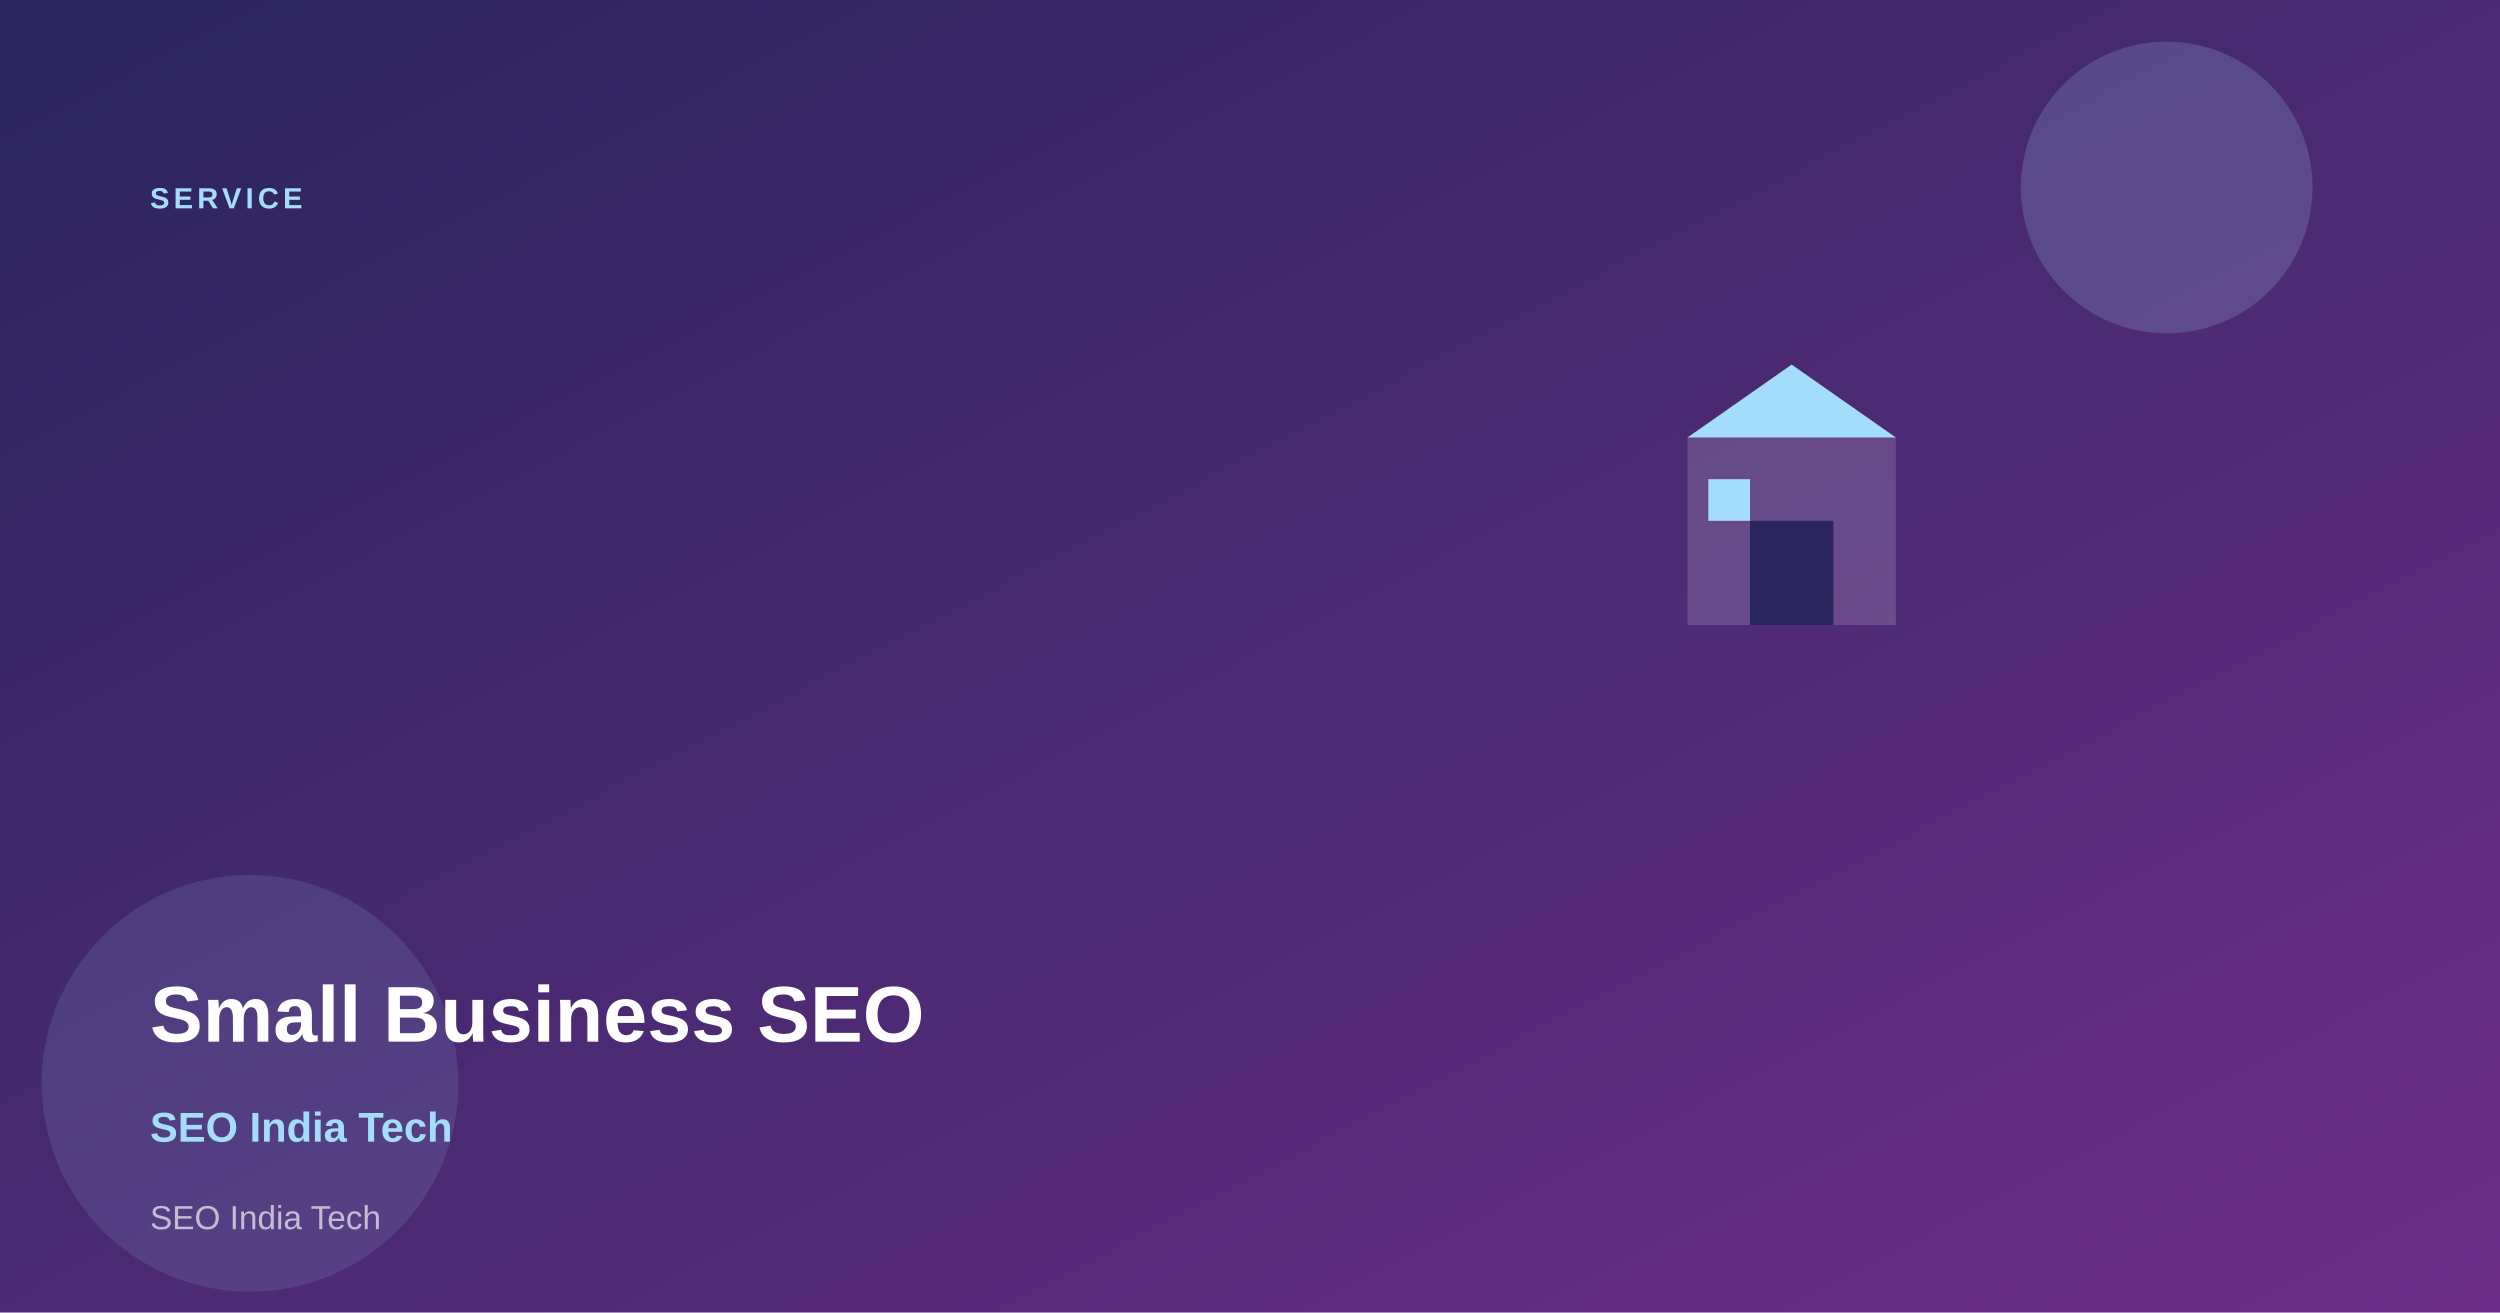
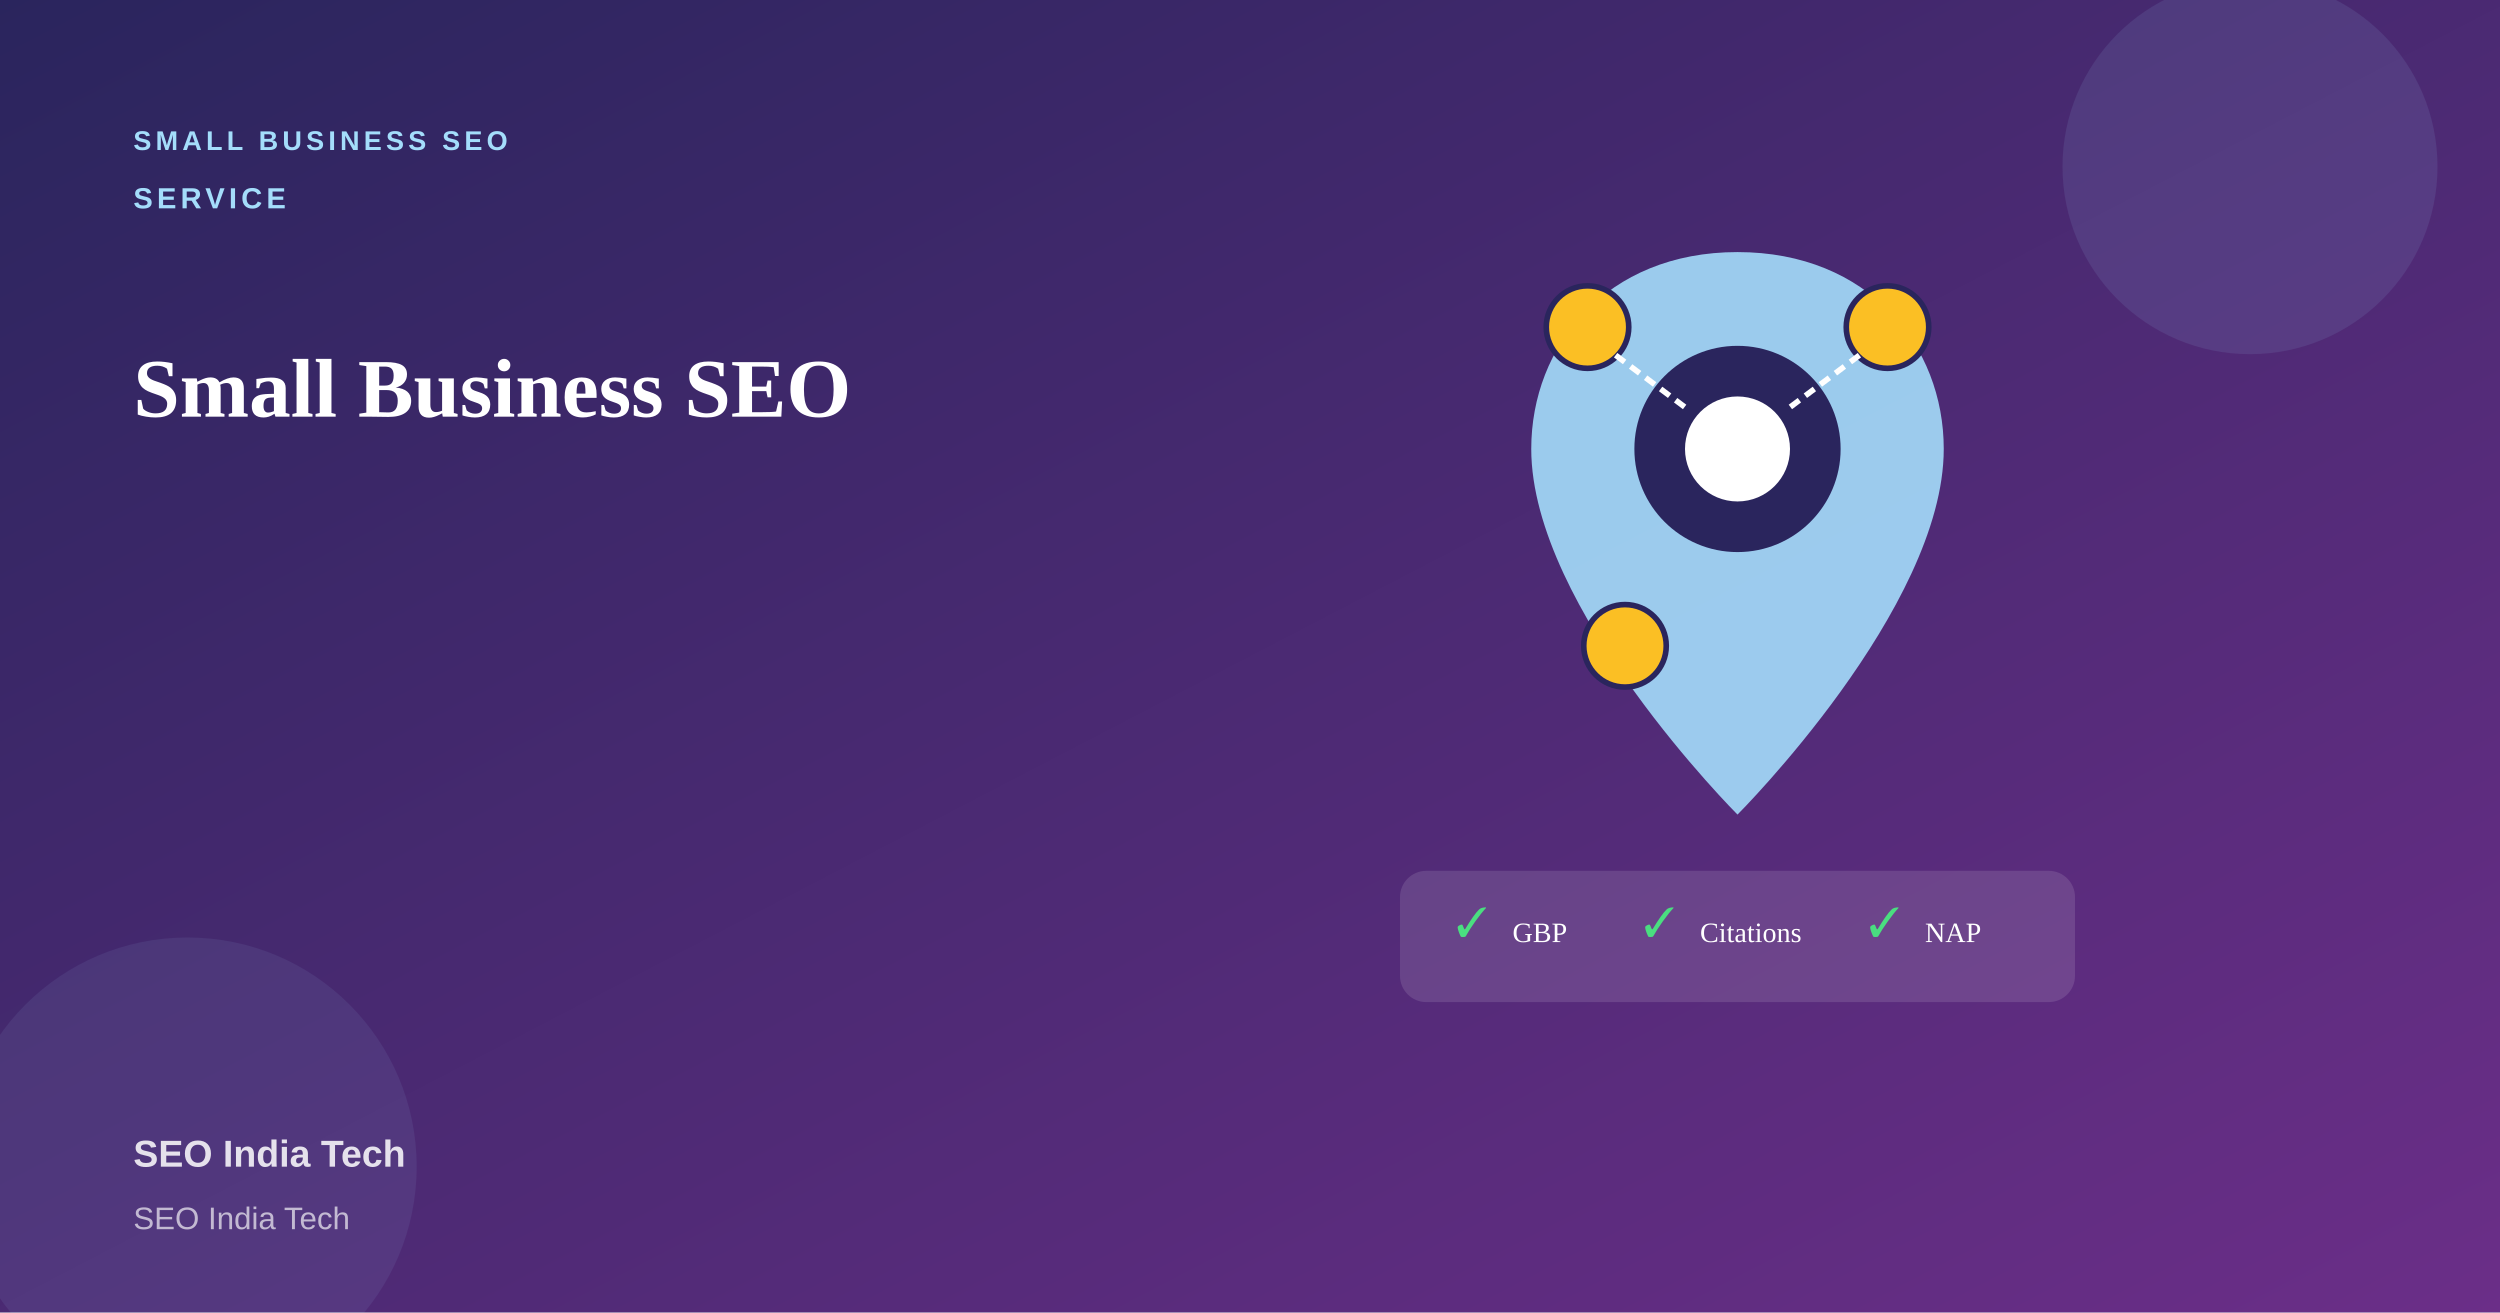
<svg xmlns="http://www.w3.org/2000/svg" width="1200" height="630" viewBox="0 0 1200 630" role="img" aria-label="Small Business SEO">
  <defs>
    <linearGradient id="bg-service-small-business-seo" x1="0%" y1="0%" x2="100%" y2="100%">
      <stop offset="0%" stop-color="#2A255D" />
      <stop offset="100%" stop-color="#6B2E88" />
    </linearGradient>
-     <filter id="shadow-service-small-business-seo" x="-20%" y="-20%" width="140%" height="140%">
-       <feDropShadow dx="0" dy="8" stdDeviation="12" flood-color="#000" flood-opacity="0.25" />
+     <filter id="shadow-service-small-business-seo">
+       <feDropShadow dx="0" dy="6" stdDeviation="10" flood-color="#000" flood-opacity="0.22" />
    </filter>
  </defs>
  <rect width="1200" height="630" fill="url(#bg-service-small-business-seo)" />
-   <circle cx="1040" cy="90" r="70" fill="#A4DDFB" opacity="0.18" />
-   <circle cx="120" cy="520" r="100" fill="#A4DDFB" opacity="0.12" />
-   <g transform="translate(760,130)">
-     <rect x="50" y="80" width="100" height="90" fill="rgba(255,255,255,0.15)" />
-     <polygon points="50,80 100,45 150,80" fill="#A4DDFB" />
-     <rect x="80" y="120" width="40" height="50" fill="#2A255D" />
-     <rect x="60" y="100" width="20" height="20" fill="#A4DDFB" />
+   <circle cx="1080" cy="80" r="90" fill="#A4DDFB" opacity="0.1" />
+   <circle cx="90" cy="560" r="110" fill="#A4DDFB" opacity="0.08" />
+   <g transform="translate(600,40) scale(0.9)">
+     <path d="M260 90 C190 90 150 140 150 195 C150 280 260 390 260 390 C260 390 370 280 370 195 C370 140 330 90 260 90Z" fill="#A4DDFB" opacity="0.9" />
+     <circle cx="260" cy="195" r="55" fill="#2A255D" />
+     <circle cx="260" cy="195" r="28" fill="#ffffff" />
+     <circle cx="180" cy="130" r="22" fill="#FBBF24" stroke="#2A255D" stroke-width="3" />
+     <circle cx="340" cy="130" r="22" fill="#FBBF24" stroke="#2A255D" stroke-width="3" />
+     <circle cx="200" cy="300" r="22" fill="#FBBF24" stroke="#2A255D" stroke-width="3" />
+     <line x1="195" y1="145" x2="235" y2="175" stroke="#ffffff" stroke-width="3" stroke-dasharray="6 4" />
+     <line x1="325" y1="145" x2="285" y2="175" stroke="#ffffff" stroke-width="3" stroke-dasharray="6 4" />
+     <rect x="80" y="420" width="360" height="70" rx="14" fill="rgba(255,255,255,0.12)" />
+     <text x="110" y="455" fill="#4ADE80" font-size="22">✓</text>
+     <text x="140" y="458" fill="#ffffff" font-size="15">GBP</text>
+     <text x="210" y="455" fill="#4ADE80" font-size="22">✓</text>
+     <text x="240" y="458" fill="#ffffff" font-size="15">Citations</text>
+     <text x="330" y="455" fill="#4ADE80" font-size="22">✓</text>
+     <text x="360" y="458" fill="#ffffff" font-size="15">NAP</text>
  </g>
-   <text x="72" y="100" fill="#A4DDFB" font-family="Arial,sans-serif" font-size="14" font-weight="700" letter-spacing="2">SERVICE</text>
-   <text x="72" y="500" fill="#ffffff" font-family="Arial,Helvetica,sans-serif" font-size="38" font-weight="700">Small Business SEO</text>
-   <text x="72" y="548" fill="#A4DDFB" font-family="Arial,Helvetica,sans-serif" font-size="20" font-weight="600">SEO India Tech</text>
-   <text x="72" y="590" fill="rgba(255,255,255,0.65)" font-family="Arial,Helvetica,sans-serif" font-size="16">SEO India Tech</text>
+   <text x="64" y="100" fill="#A4DDFB" font-family="Arial,sans-serif" font-size="14" font-weight="700" letter-spacing="2">SERVICE</text>
+   <text x="64" y="200" fill="#ffffff" font-size="40" font-weight="700">Small Business SEO</text>
+   <text x="64" y="590" fill="rgba(255,255,255,0.65)" font-family="Arial,Helvetica,sans-serif" font-size="15">SEO India Tech</text>
+   <text x="64" y="72" fill="#A4DDFB" font-family="Arial,sans-serif" font-size="13" font-weight="700" letter-spacing="2">SMALL BUSINESS SEO</text>
+   <text x="64" y="560" fill="#ffffff" font-family="Arial,sans-serif" font-size="18" font-weight="600" opacity="0.85">SEO India Tech</text>
</svg>
